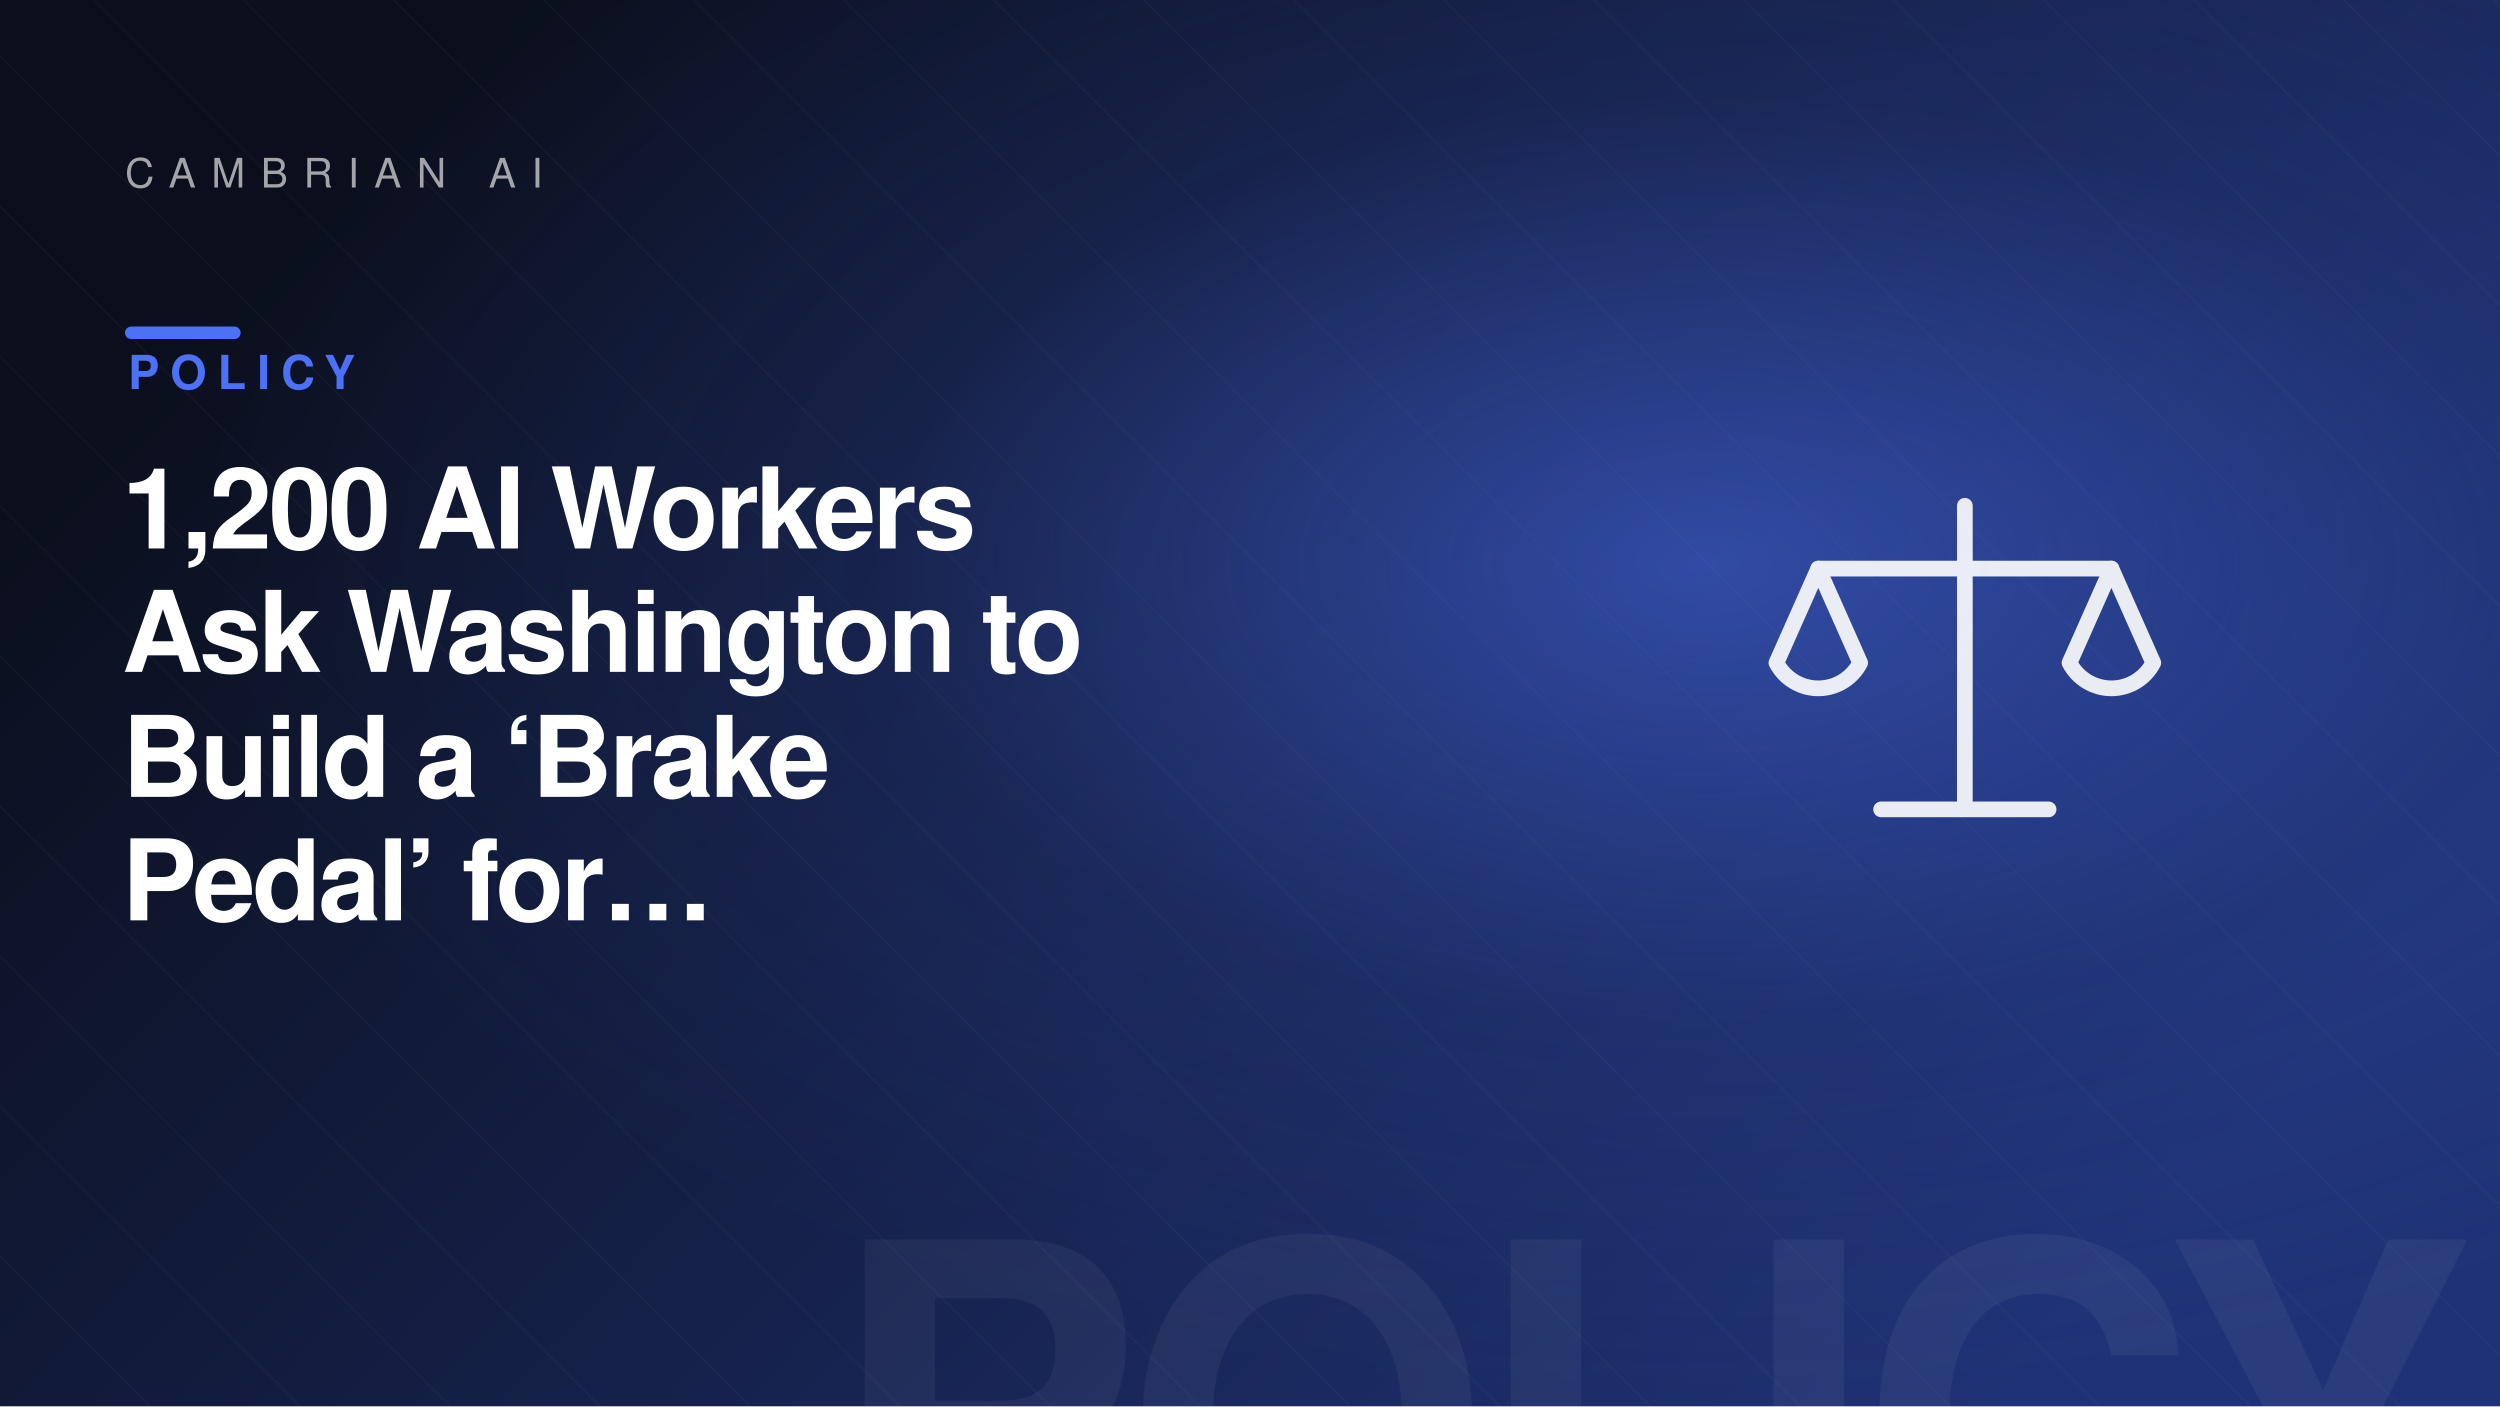
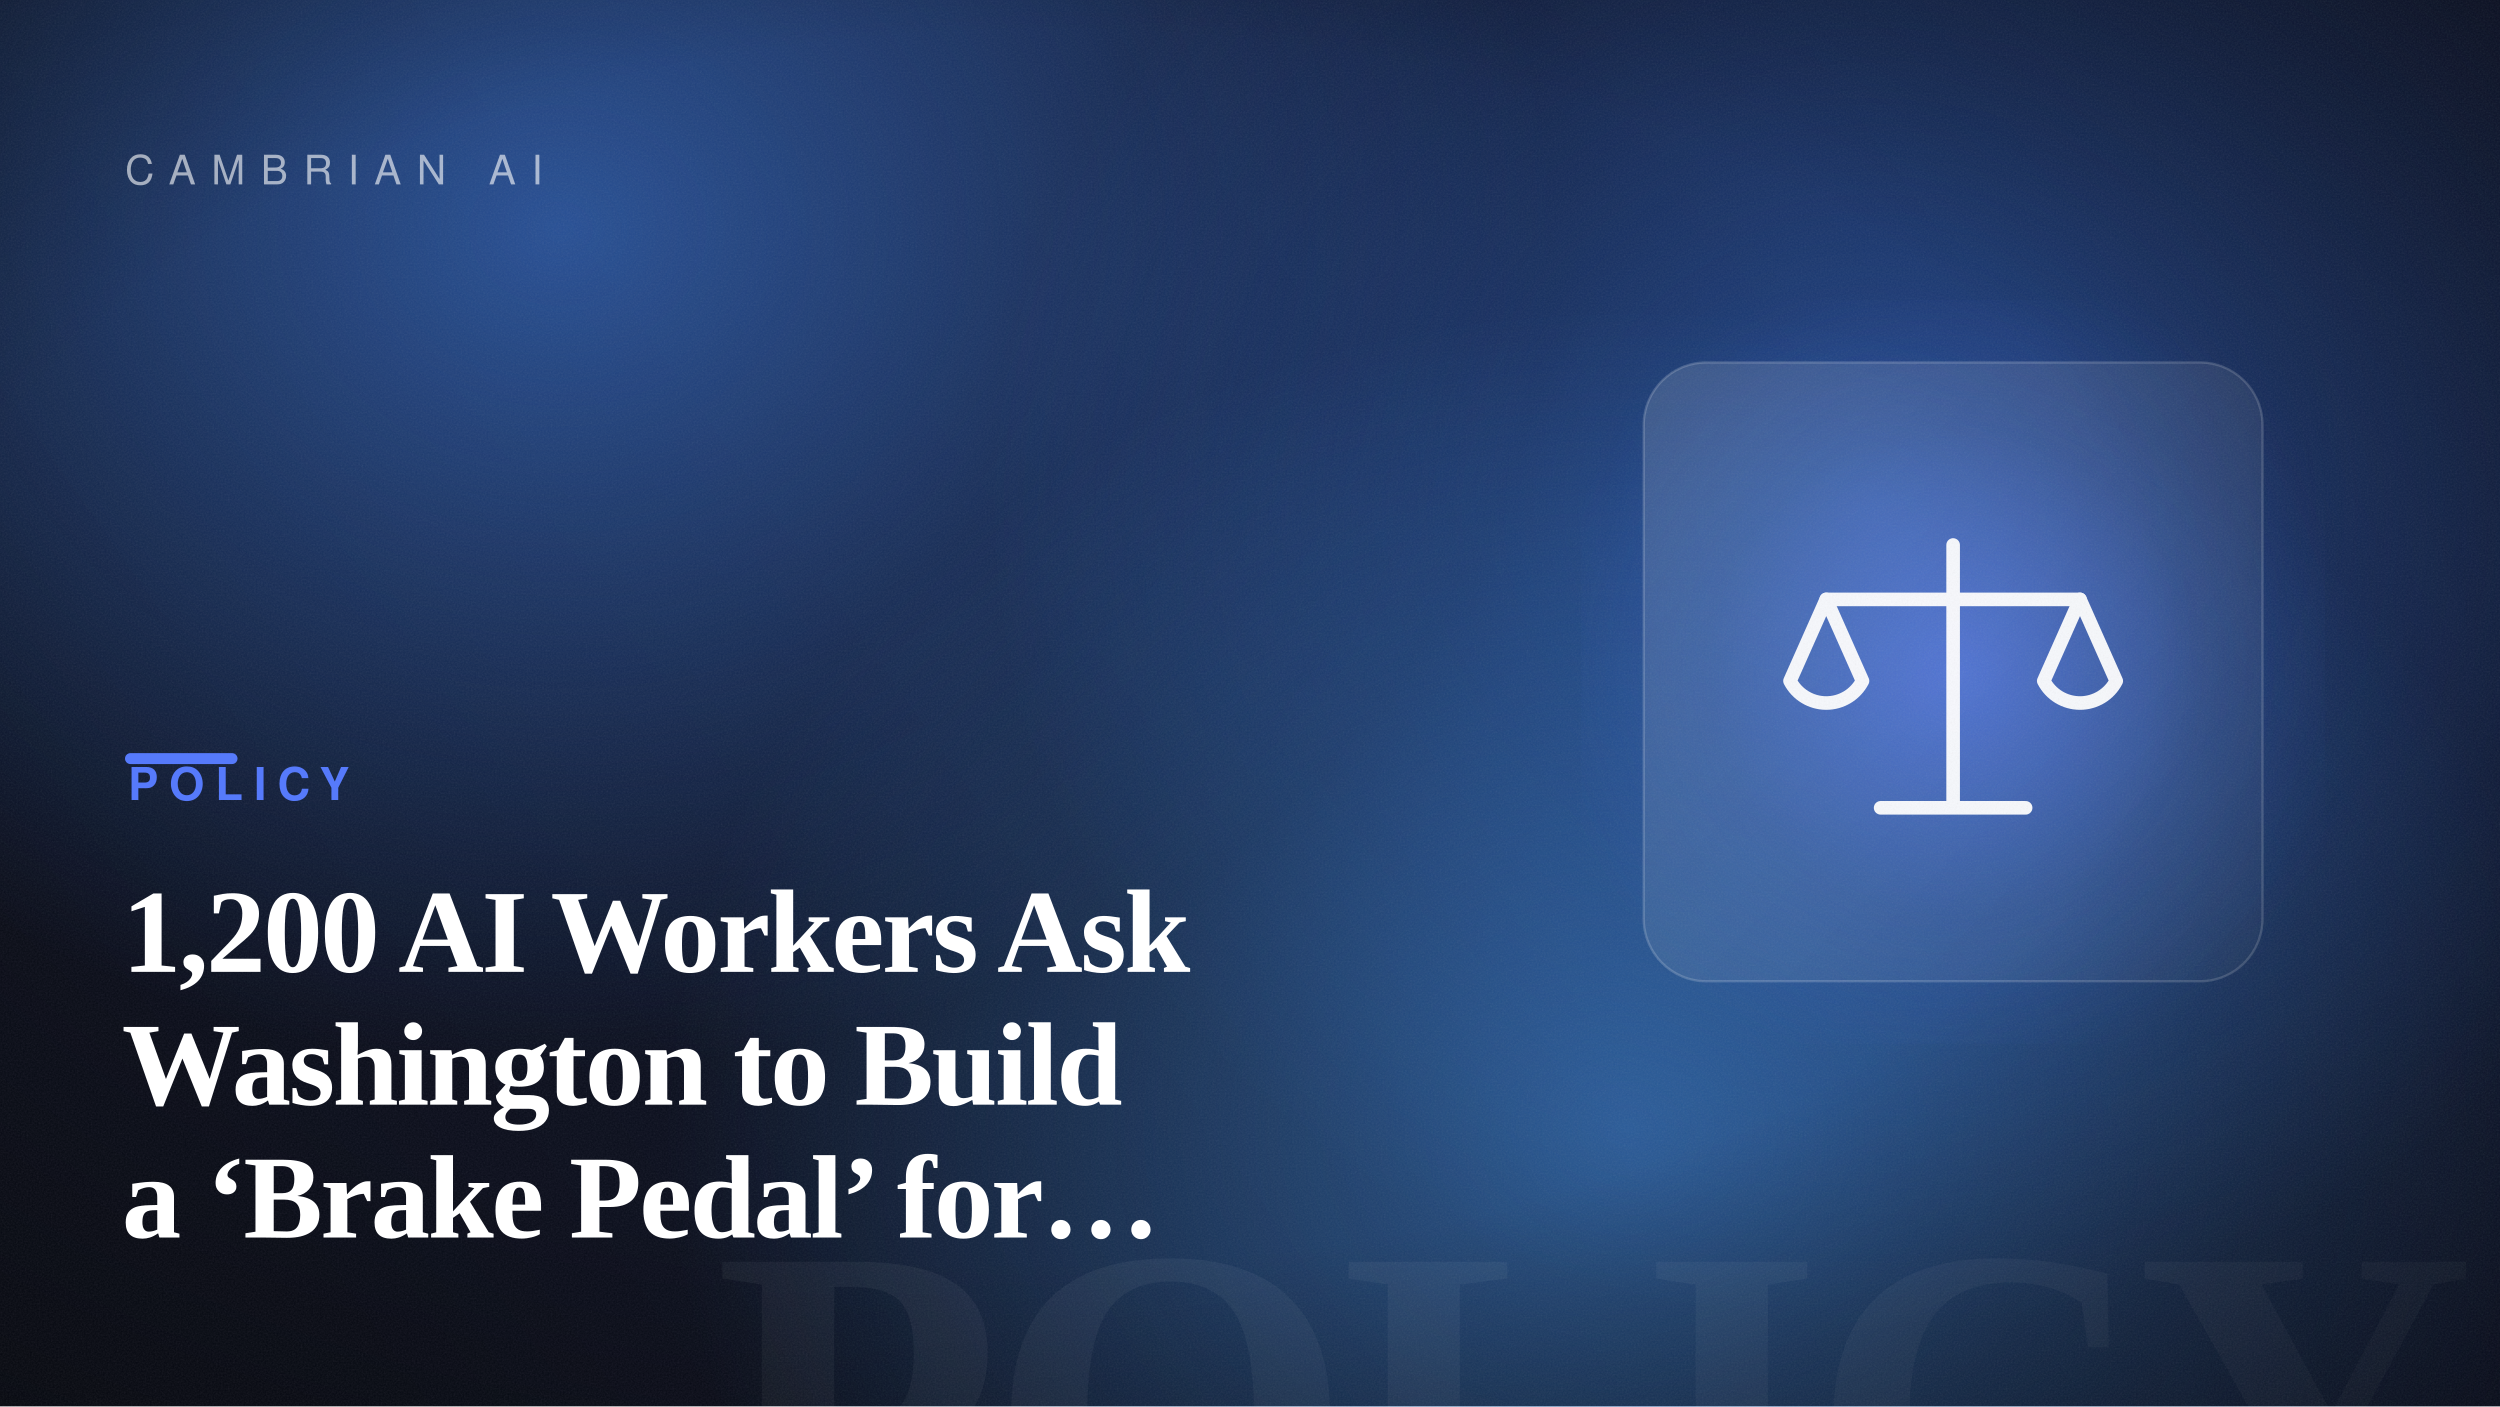
<svg xmlns="http://www.w3.org/2000/svg" width="1600" height="900" viewBox="0 0 1600 900" role="img" aria-label="1,200 AI Workers Ask Washington to Build a ‘Brake Pedal’ for Frontier AI">
  <defs>
-     <linearGradient id="bg" gradientTransform="rotate(28 0.5 0.5)">
-       <stop offset="0" stop-color="hsl(227, 44%, 8%)" />
-       <stop offset="1" stop-color="hsl(227, 58%, 29%)" />
+     <linearGradient id="bg" gradientTransform="rotate(-22 0.5 0.5)">
+       <stop offset="0" stop-color="hsl(227, 48%, 6%)" />
+       <stop offset="1" stop-color="hsl(227, 54%, 13%)" />
    </linearGradient>
-     <radialGradient id="glow" cx="68%" cy="40%" r="60%">
-       <stop offset="0" stop-color="hsl(227, 90%, 63%)" stop-opacity="0.5" />
-       <stop offset="55%" stop-color="hsl(227, 90%, 63%)" stop-opacity="0.1" />
-       <stop offset="100%" stop-color="hsl(227, 90%, 63%)" stop-opacity="0" />
+     <radialGradient id="b1">
+       <stop offset="0" stop-color="hsl(217, 88%, 60%)" stop-opacity="0.55" />
+       <stop offset="100%" stop-color="hsl(217, 88%, 60%)" stop-opacity="0" />
    </radialGradient>
+     <radialGradient id="b2">
+       <stop offset="0" stop-color="hsl(217, 82%, 56%)" stop-opacity="0.5" />
+       <stop offset="100%" stop-color="hsl(217, 82%, 56%)" stop-opacity="0" />
+     </radialGradient>
+     <radialGradient id="b3">
+       <stop offset="0" stop-color="hsl(211, 92%, 62%)" stop-opacity="0.5" />
+       <stop offset="100%" stop-color="hsl(211, 92%, 62%)" stop-opacity="0" />
+     </radialGradient>
+     <radialGradient id="cardGlow" cx="50%" cy="50%" r="55%">
+       <stop offset="0" stop-color="hsl(227, 95%, 66%)" stop-opacity="0.6" />
+       <stop offset="60%" stop-color="hsl(227, 95%, 66%)" stop-opacity="0.12" />
+       <stop offset="100%" stop-color="hsl(227, 95%, 66%)" stop-opacity="0" />
+     </radialGradient>
+     <radialGradient id="vignette" cx="42%" cy="46%" r="80%">
+       <stop offset="55%" stop-color="#000" stop-opacity="0" />
+       <stop offset="100%" stop-color="#000" stop-opacity="0.5" />
+     </radialGradient>
+     <linearGradient id="glass" x1="0" y1="0" x2="1" y2="1">
+       <stop offset="0" stop-color="#ffffff" stop-opacity="0.14" />
+       <stop offset="1" stop-color="#ffffff" stop-opacity="0.03" />
+     </linearGradient>
+     <filter id="grain">
+       <feTurbulence type="fractalNoise" baseFrequency="0.9" numOctaves="2" stitchTiles="stitch" result="n" />
+       <feColorMatrix in="n" type="saturate" values="0" />
+     </filter>
  </defs>
  <rect width="1600" height="900" fill="url(#bg)" />
-   <g>
-     <line x1="-900" y1="0" x2="0" y2="900" stroke="#ffffff" stroke-width="1" opacity="0.028" />
-     <line x1="-804" y1="0" x2="96" y2="900" stroke="#ffffff" stroke-width="1" opacity="0.028" />
-     <line x1="-708" y1="0" x2="192" y2="900" stroke="#ffffff" stroke-width="1" opacity="0.028" />
-     <line x1="-612" y1="0" x2="288" y2="900" stroke="#ffffff" stroke-width="1" opacity="0.028" />
-     <line x1="-516" y1="0" x2="384" y2="900" stroke="#ffffff" stroke-width="1" opacity="0.028" />
-     <line x1="-420" y1="0" x2="480" y2="900" stroke="#ffffff" stroke-width="1" opacity="0.028" />
-     <line x1="-324" y1="0" x2="576" y2="900" stroke="#ffffff" stroke-width="1" opacity="0.028" />
-     <line x1="-228" y1="0" x2="672" y2="900" stroke="#ffffff" stroke-width="1" opacity="0.028" />
-     <line x1="-132" y1="0" x2="768" y2="900" stroke="#ffffff" stroke-width="1" opacity="0.028" />
-     <line x1="-36" y1="0" x2="864" y2="900" stroke="#ffffff" stroke-width="1" opacity="0.028" />
-     <line x1="60" y1="0" x2="960" y2="900" stroke="#ffffff" stroke-width="1" opacity="0.028" />
-     <line x1="156" y1="0" x2="1056" y2="900" stroke="#ffffff" stroke-width="1" opacity="0.028" />
-     <line x1="252" y1="0" x2="1152" y2="900" stroke="#ffffff" stroke-width="1" opacity="0.028" />
-     <line x1="348" y1="0" x2="1248" y2="900" stroke="#ffffff" stroke-width="1" opacity="0.028" />
-     <line x1="444" y1="0" x2="1344" y2="900" stroke="#ffffff" stroke-width="1" opacity="0.028" />
-     <line x1="540" y1="0" x2="1440" y2="900" stroke="#ffffff" stroke-width="1" opacity="0.028" />
-     <line x1="636" y1="0" x2="1536" y2="900" stroke="#ffffff" stroke-width="1" opacity="0.028" />
-     <line x1="732" y1="0" x2="1632" y2="900" stroke="#ffffff" stroke-width="1" opacity="0.028" />
-     <line x1="828" y1="0" x2="1728" y2="900" stroke="#ffffff" stroke-width="1" opacity="0.028" />
-     <line x1="924" y1="0" x2="1824" y2="900" stroke="#ffffff" stroke-width="1" opacity="0.028" />
-     <line x1="1020" y1="0" x2="1920" y2="900" stroke="#ffffff" stroke-width="1" opacity="0.028" />
-     <line x1="1116" y1="0" x2="2016" y2="900" stroke="#ffffff" stroke-width="1" opacity="0.028" />
-     <line x1="1212" y1="0" x2="2112" y2="900" stroke="#ffffff" stroke-width="1" opacity="0.028" />
-     <line x1="1308" y1="0" x2="2208" y2="900" stroke="#ffffff" stroke-width="1" opacity="0.028" />
-     <line x1="1404" y1="0" x2="2304" y2="900" stroke="#ffffff" stroke-width="1" opacity="0.028" />
-     <line x1="1500" y1="0" x2="2400" y2="900" stroke="#ffffff" stroke-width="1" opacity="0.028" />
-     <line x1="1596" y1="0" x2="2496" y2="900" stroke="#ffffff" stroke-width="1" opacity="0.028" />
-   </g>
-   <text x="1584" y="1012" text-anchor="end" font-family="Helvetica, Arial, sans-serif" font-size="300" font-weight="800" letter-spacing="-10" fill="#ffffff" opacity="0.05">POLICY</text>
-   <rect width="1600" height="900" fill="url(#glow)" />
-   <g transform="translate(1090 250) scale(3.35)" fill="none" stroke="#ffffff" stroke-width="3" stroke-linecap="round" stroke-linejoin="round" opacity="0.9">
+   <ellipse cx="357" cy="146" rx="640" ry="540" fill="url(#b1)" />
+   <ellipse cx="1197" cy="327" rx="560" ry="520" fill="url(#b2)" />
+   <ellipse cx="1042" cy="721" rx="620" ry="520" fill="url(#b3)" />
+   <text x="1584" y="1004" text-anchor="end" font-family="Georgia, 'Times New Roman', serif" font-size="300" font-weight="700" letter-spacing="-8" fill="#ffffff" opacity="0.05">POLICY</text>
+   <rect x="1012" y="192" width="476" height="476" fill="url(#cardGlow)" />
+   <rect x="1052" y="232" width="396" height="396" rx="40" fill="url(#glass)" stroke="#ffffff" stroke-opacity="0.18" stroke-width="1.5" />
+   <g transform="translate(1105 285) scale(2.9)" fill="none" stroke="#ffffff" stroke-width="3" stroke-linecap="round" stroke-linejoin="round" opacity="0.95">
    <path d="M50 22V80M34 80H66M22 34H78M50 22V34" />
    <path d="M22 34 14 52 a9 9 0 0 0 16 0Z" />
    <path d="M78 34 70 52 a9 9 0 0 0 16 0Z" />
  </g>
-   <text x="80" y="120" font-family="Helvetica, Arial, sans-serif" font-size="26" letter-spacing="10" fill="#ffffff" opacity="0.62">CAMBRIAN AI</text>
-   <rect x="80" y="209" width="74" height="8" rx="4" fill="hsl(227, 90%, 63%)" />
-   <text x="82" y="249" font-family="Helvetica, Arial, sans-serif" font-size="30" font-weight="700" letter-spacing="7" fill="hsl(227, 90%, 63%)">POLICY</text>
-   <text x="78" y="351" font-family="Helvetica, Arial, sans-serif" font-size="72" font-weight="700" letter-spacing="-2" fill="#ffffff">1,200 AI Workers</text>
-   <text x="78" y="430" font-family="Helvetica, Arial, sans-serif" font-size="72" font-weight="700" letter-spacing="-2" fill="#ffffff">Ask Washington to</text>
-   <text x="78" y="510" font-family="Helvetica, Arial, sans-serif" font-size="72" font-weight="700" letter-spacing="-2" fill="#ffffff">Build a ‘Brake</text>
-   <text x="78" y="589" font-family="Helvetica, Arial, sans-serif" font-size="72" font-weight="700" letter-spacing="-2" fill="#ffffff">Pedal’ for…</text>
+   <rect width="1600" height="900" fill="url(#vignette)" />
+   <rect width="1600" height="900" filter="url(#grain)" opacity="0.09" />
+   <text x="80" y="118" font-family="Helvetica, Arial, sans-serif" font-size="26" letter-spacing="10" fill="#ffffff" opacity="0.6">CAMBRIAN AI</text>
+   <rect x="80" y="482" width="72" height="7" rx="3.5" fill="hsl(227, 95%, 66%)" />
+   <text x="82" y="512" font-family="Helvetica, Arial, sans-serif" font-size="29" font-weight="700" letter-spacing="7" fill="hsl(227, 95%, 66%)">POLICY</text>
+   <text x="78" y="622" font-family="Georgia, 'Times New Roman', serif" font-size="76" font-weight="600" letter-spacing="-1.5" fill="#ffffff">1,200 AI Workers Ask</text>
+   <text x="78" y="707" font-family="Georgia, 'Times New Roman', serif" font-size="76" font-weight="600" letter-spacing="-1.5" fill="#ffffff">Washington to Build</text>
+   <text x="78" y="792" font-family="Georgia, 'Times New Roman', serif" font-size="76" font-weight="600" letter-spacing="-1.5" fill="#ffffff">a ‘Brake Pedal’ for…</text>
</svg>
